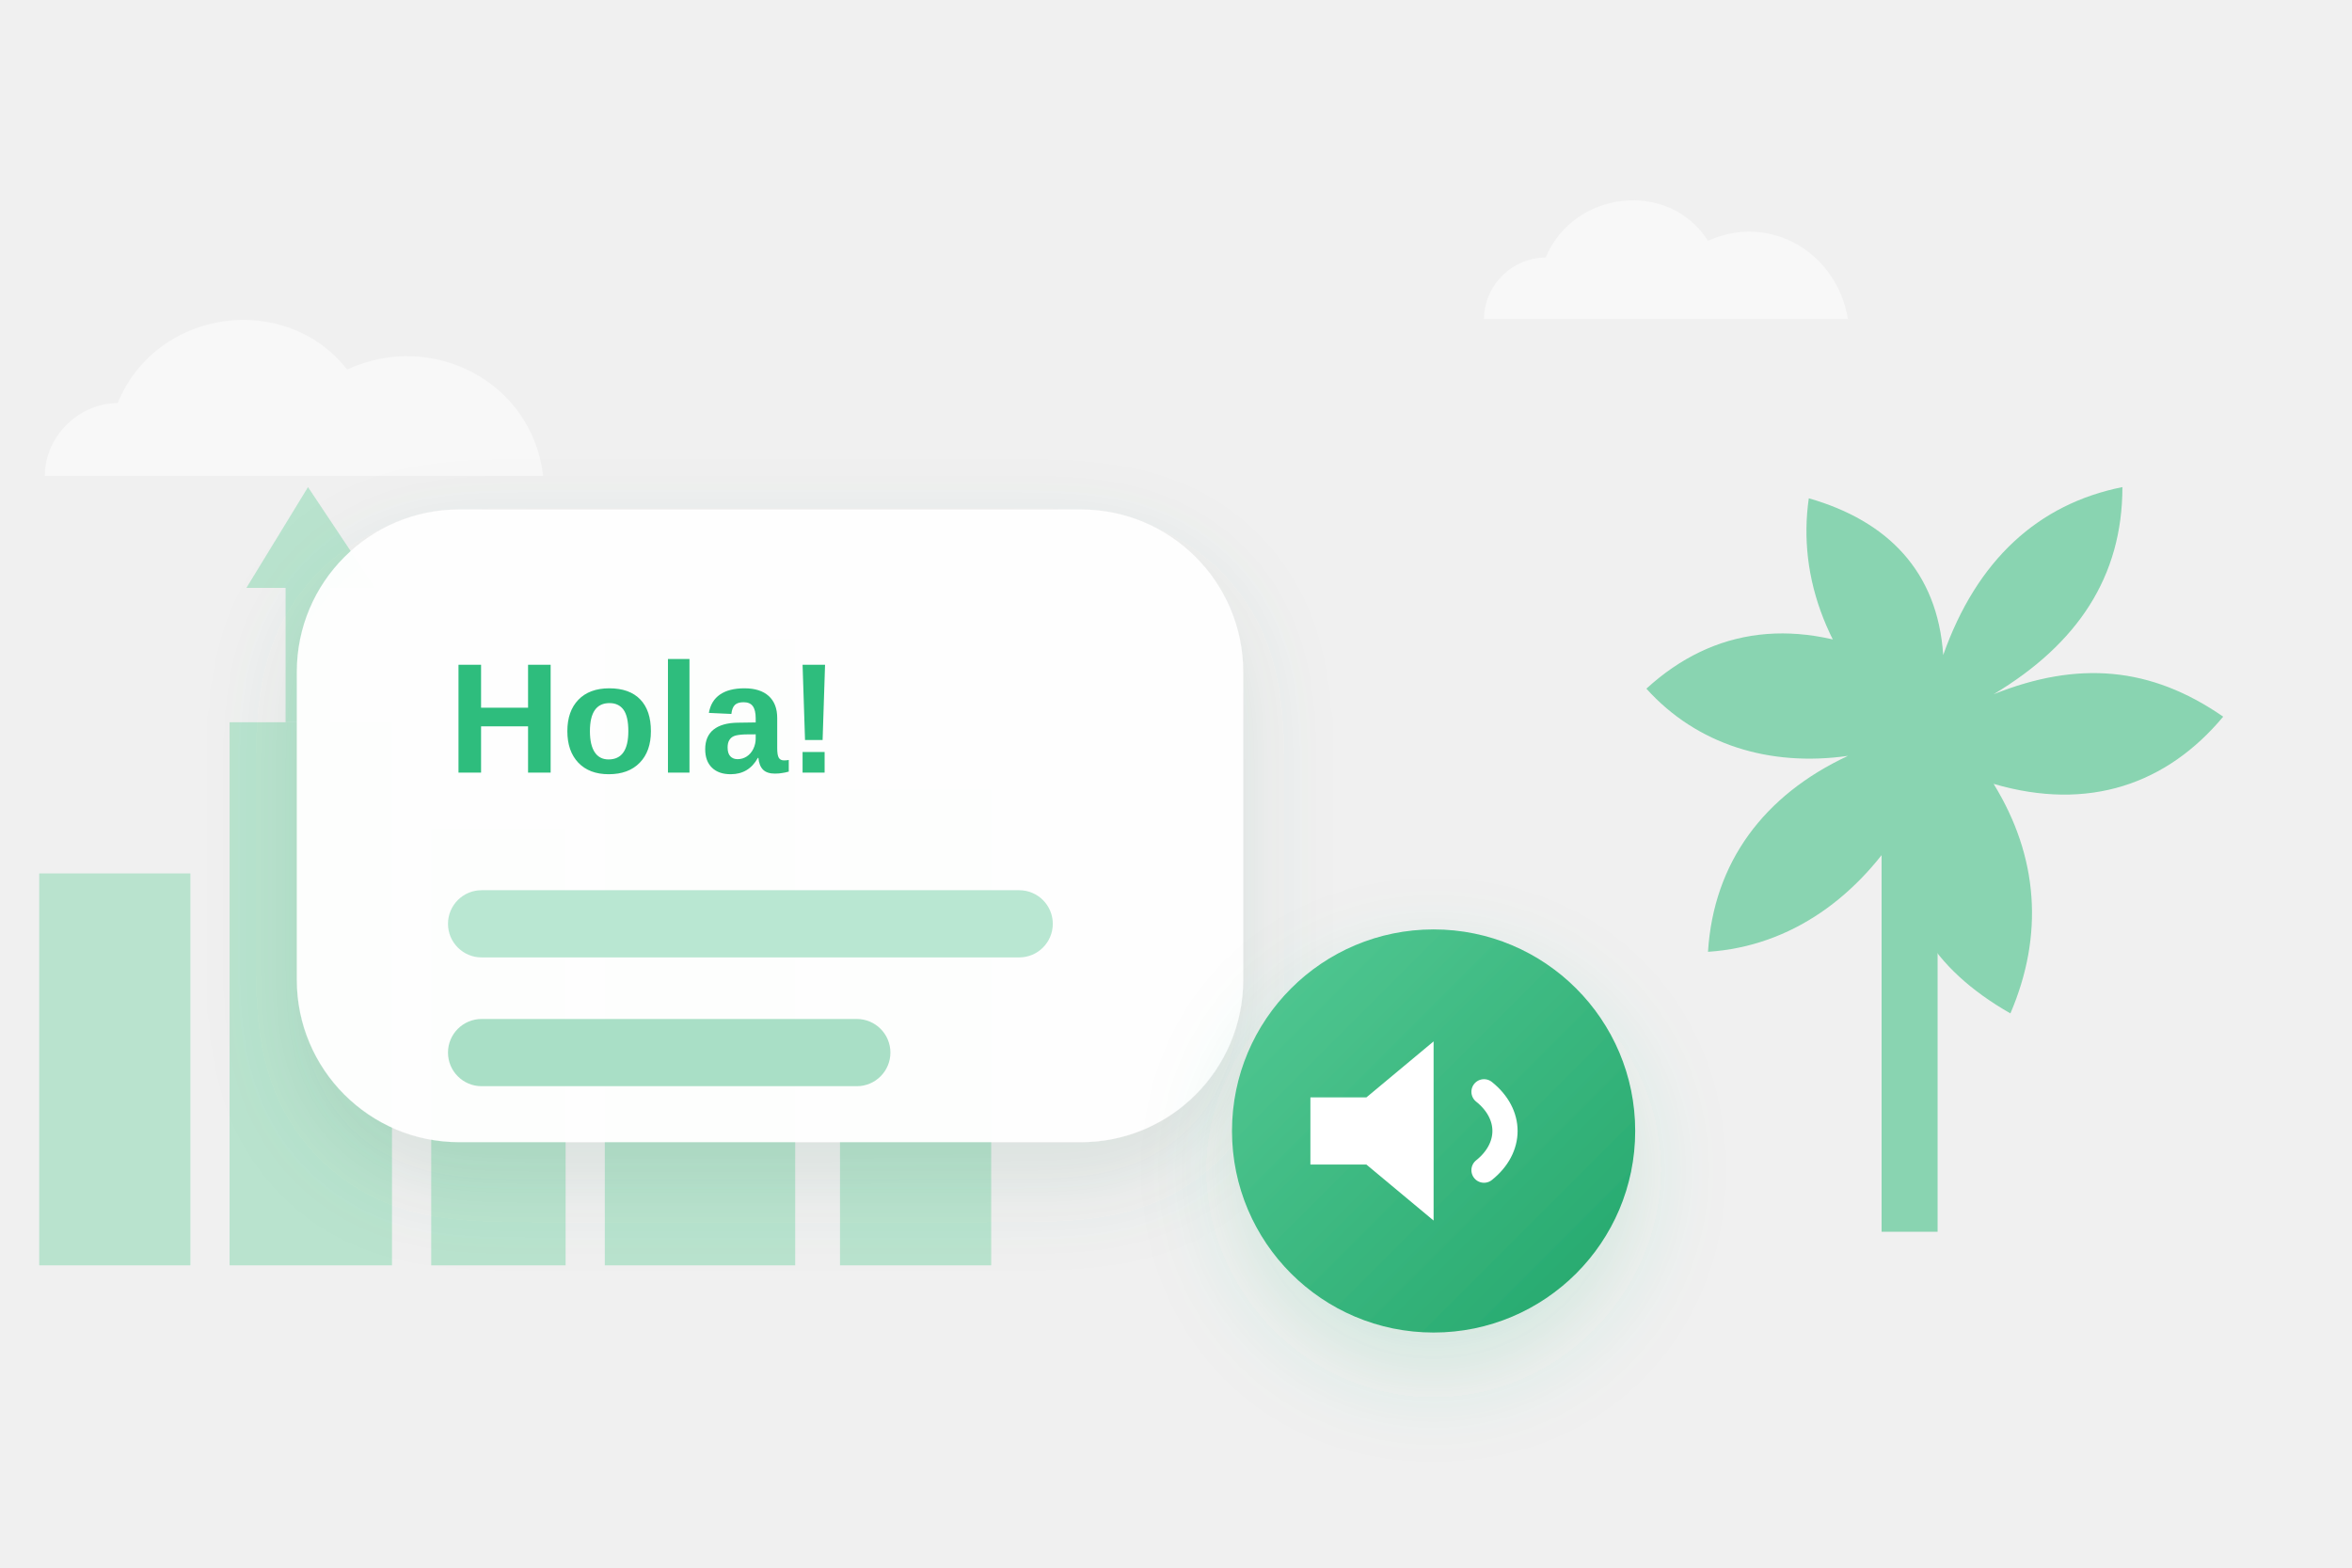
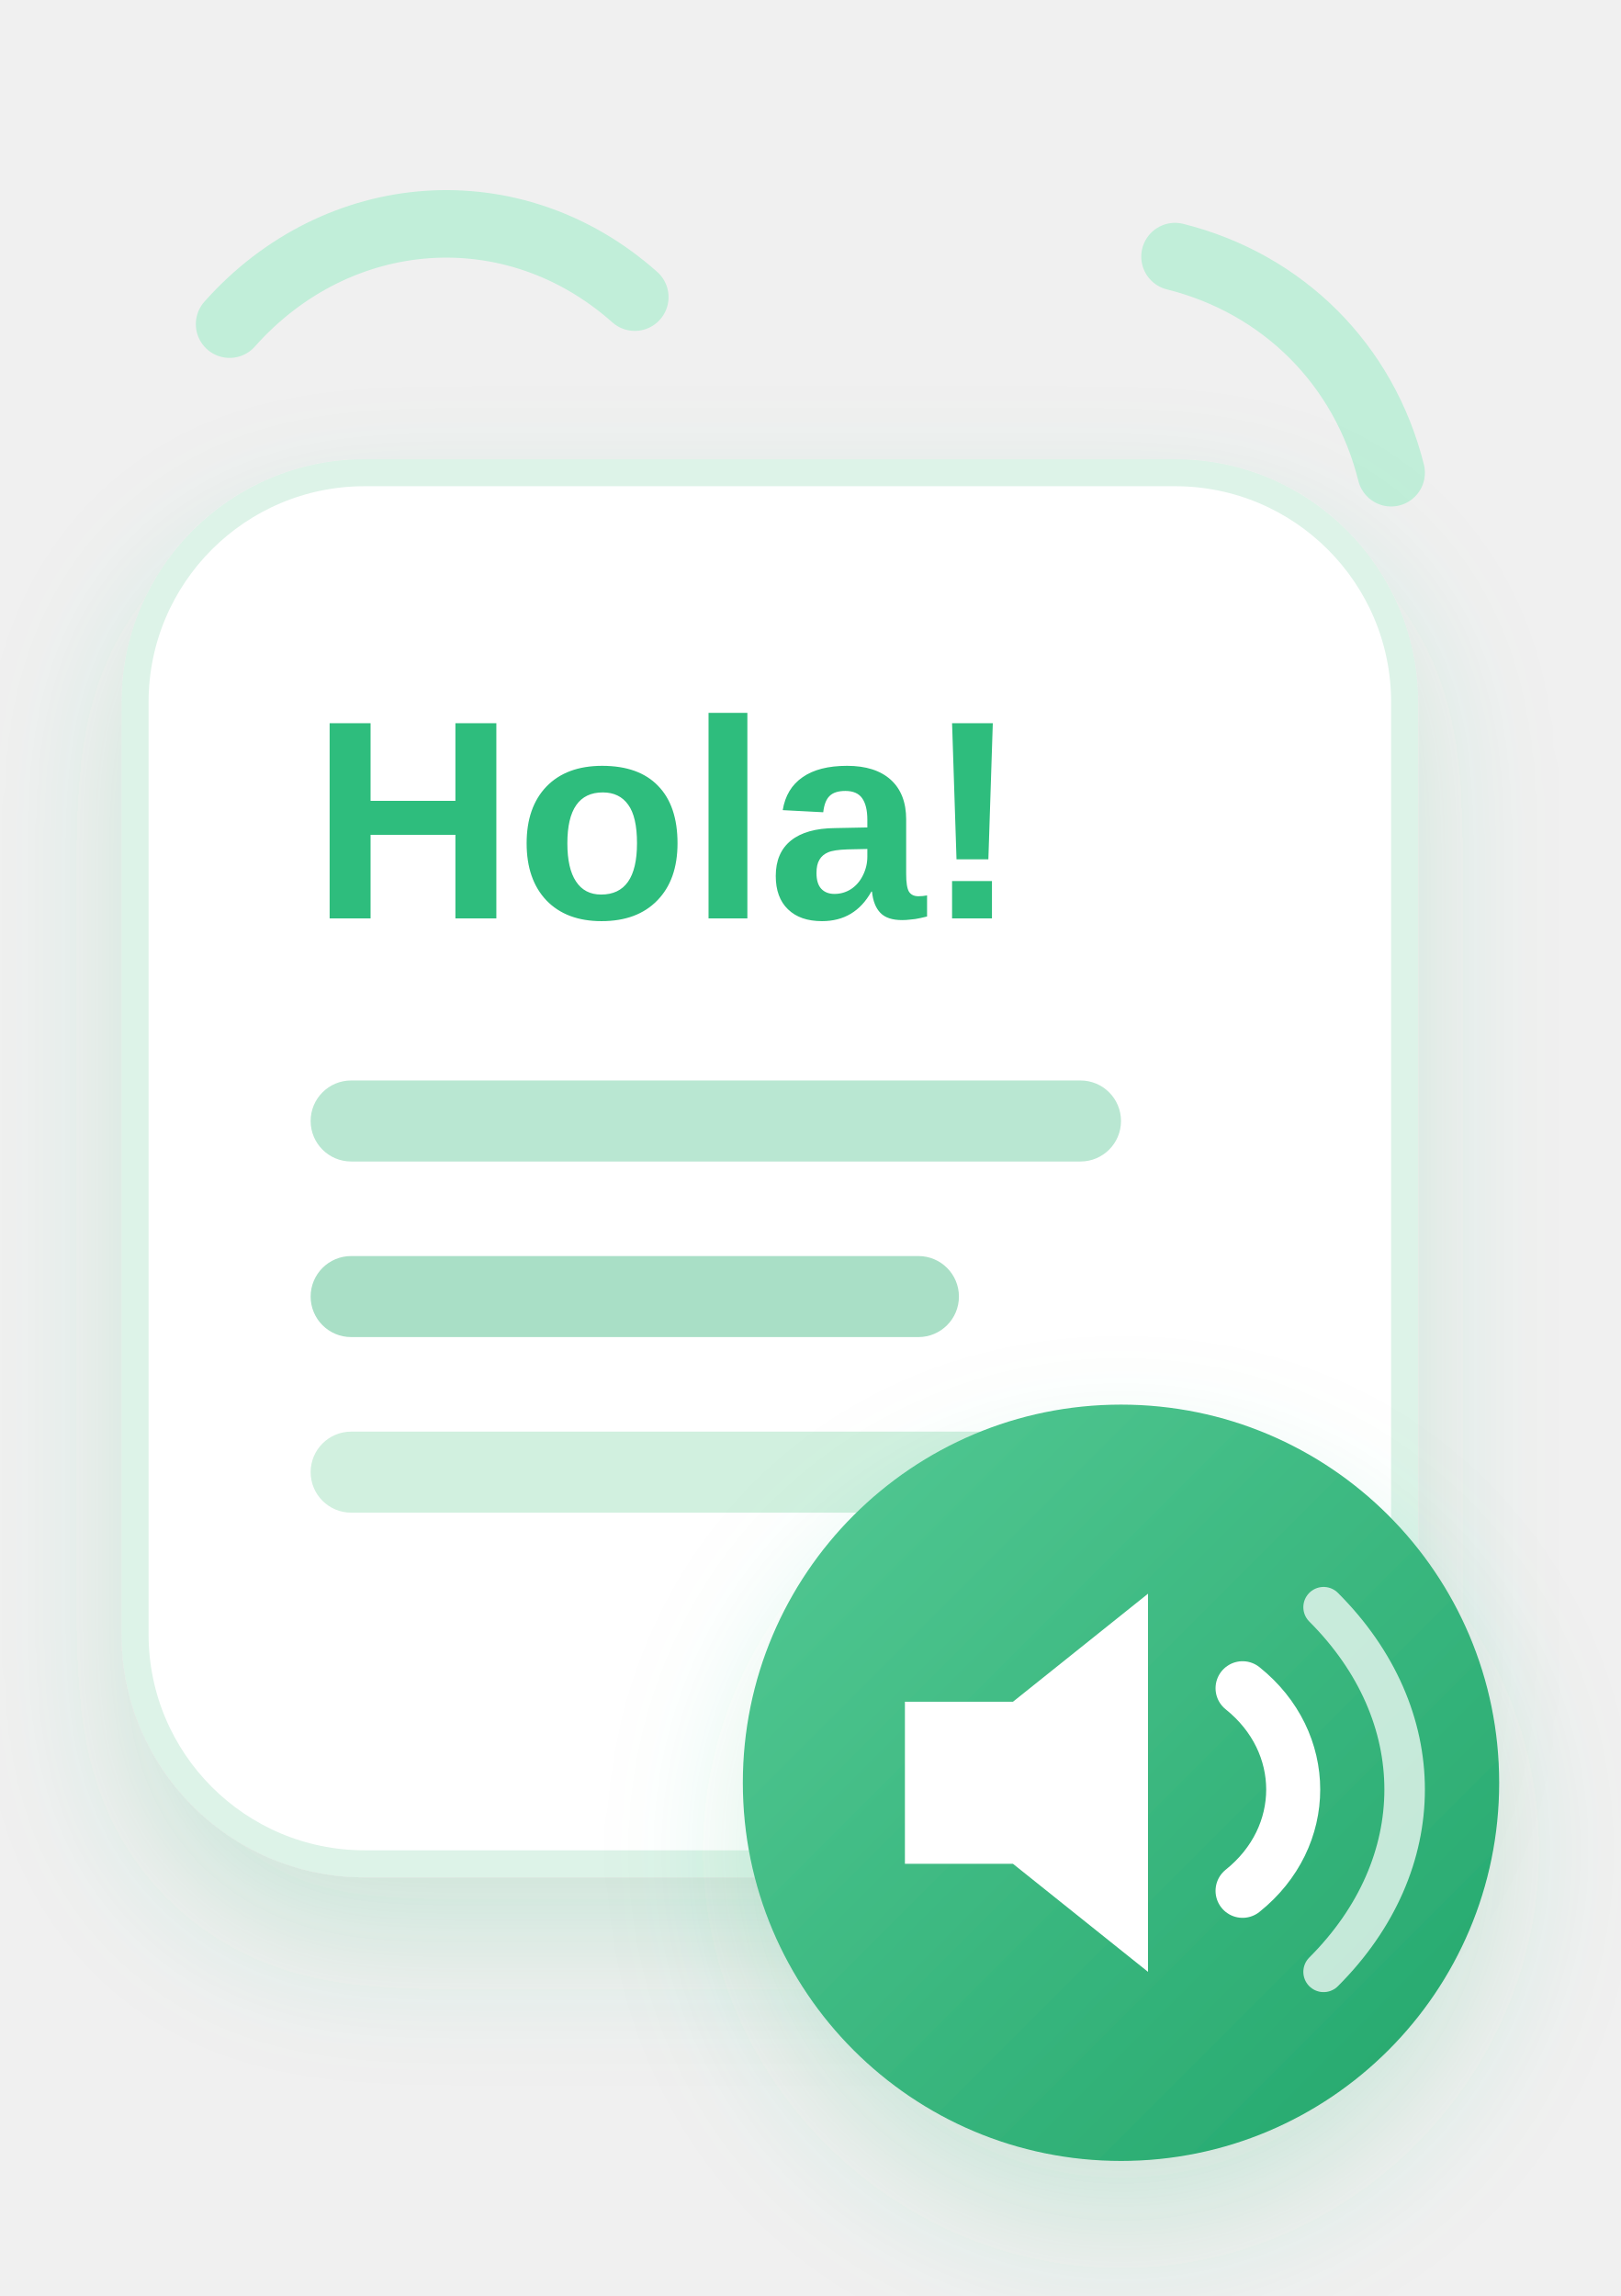
- <svg xmlns="http://www.w3.org/2000/svg" viewBox="0 0 420 280" preserveAspectRatio="xMinYMid meet" role="img" aria-label="">
+ <svg xmlns="http://www.w3.org/2000/svg" width="120" height="170" viewBox="0 0 120 170" role="img" aria-label="">
  <defs>
    <linearGradient id="speaker" x1="0" y1="0" x2="1" y2="1">
      <stop stop-color="#55ca95" />
      <stop offset="1" stop-color="#22a66b" />
    </linearGradient>
-     <filter id="shadow" x="-25%" y="-25%" width="150%" height="165%">
-       <feDropShadow dx="0" dy="7" stdDeviation="8" flood-color="#42b883" flood-opacity=".17" />
-     </filter>
-     <filter id="glass" x="-25%" y="-25%" width="150%" height="165%">
-       <feDropShadow dx="0" dy="7" stdDeviation="8" flood-color="#548b73" flood-opacity=".15" />
+     <filter id="softShadow" x="-25%" y="-25%" width="150%" height="160%">
+       <feDropShadow dx="0" dy="5" stdDeviation="5" flood-color="#42b883" flood-opacity=".19" />
    </filter>
  </defs>
-   <g fill="#fff" opacity=".5">
-     <path d="M21 72c7-17 30-20 41-6 15-7 33 2 35 19H8c0-7 6-13 13-13z" />
-     <path d="M276 46c5-12 22-14 29-3 11-5 23 2 25 14h-65c0-6 5-11 11-11z" />
+   <path d="M17 24c8-9 21-10 30-2M87 19c8 2 14 8 16 16" fill="none" stroke="#c1eed9" stroke-width="5" stroke-linecap="round" />
+   <g filter="url(#softShadow)">
+     <rect x="10" y="35" width="94" height="103" rx="17" fill="#fff" />
+     <rect x="10" y="35" width="94" height="103" rx="17" fill="none" stroke="#ddf3e8" stroke-width="2" />
+     <text x="23" y="68" fill="#2fbd7d" font-family="Arial, sans-serif" font-size="21" font-weight="700">Hola!</text>
+     <rect x="23" y="80" width="60" height="6" rx="3" fill="#b9e7d2" />
+     <rect x="23" y="93" width="48" height="6" rx="3" fill="#a9dfc6" />
+     <rect x="23" y="106" width="53" height="6" rx="3" fill="#d1f0df" />
  </g>
-   <g fill="#76d3a5" opacity=".45">
-     <path d="M7 156h27v70H7zm34-27h29v97H41zm36 19h24v78H77zm31-34h34v112h-34zm42 27h27v85h-27z" />
-     <path d="M51 129v-24h8v24zm-7-24l11-18 12 18z" />
-   </g>
-   <g transform="translate(318 69)" fill="#61c998" opacity=".72">
-     <path d="M18 151V61h10v90z" />
-     <path d="M23 63C8 49 3 34 5 20c14 4 23 13 24 28 6-17 17-27 32-30 0 16-8 28-23 37 15-6 28-5 41 4-10 12-24 17-41 12 8 13 9 27 3 41-14-8-21-19-19-34-8 13-20 22-35 23 1-16 10-28 25-35-14 2-27-2-36-12 12-11 27-13 44-5z" />
-   </g>
-   <g transform="translate(53 91)" filter="url(#glass)">
-     <rect width="169" height="113" rx="29" fill="#fff" opacity=".96" />
-     <text x="27" y="47" fill="#2fbd7d" font-family="Arial, sans-serif" font-size="28" font-weight="700">Hola!</text>
-     <rect x="27" y="68" width="108" height="12" rx="6" fill="#b9e7d2" />
-     <rect x="27" y="91" width="79" height="12" rx="6" fill="#a9dfc6" />
-   </g>
-   <g transform="translate(220 164)" filter="url(#shadow)">
-     <circle cx="36" cy="38" r="36" fill="url(#speaker)" />
-     <path d="M14 32v12h10l12 10V22L24 32z" fill="#fff" />
-     <path d="M45 31c5 4 5 10 0 14" fill="none" stroke="#fff" stroke-width="4.5" stroke-linecap="round" />
+   <g filter="url(#softShadow)">
+     <circle cx="83" cy="132" r="28" fill="url(#speaker)" />
+     <path d="M67 126v12h8l10 8v-28l-10 8z" fill="#fff" />
+     <path d="M92 125c5 4 5 11 0 15" fill="none" stroke="#fff" stroke-width="4" stroke-linecap="round" />
+     <path d="M98 119c8 8 8 19 0 27" fill="none" stroke="#fff" stroke-width="3" stroke-linecap="round" opacity=".72" />
  </g>
</svg>
